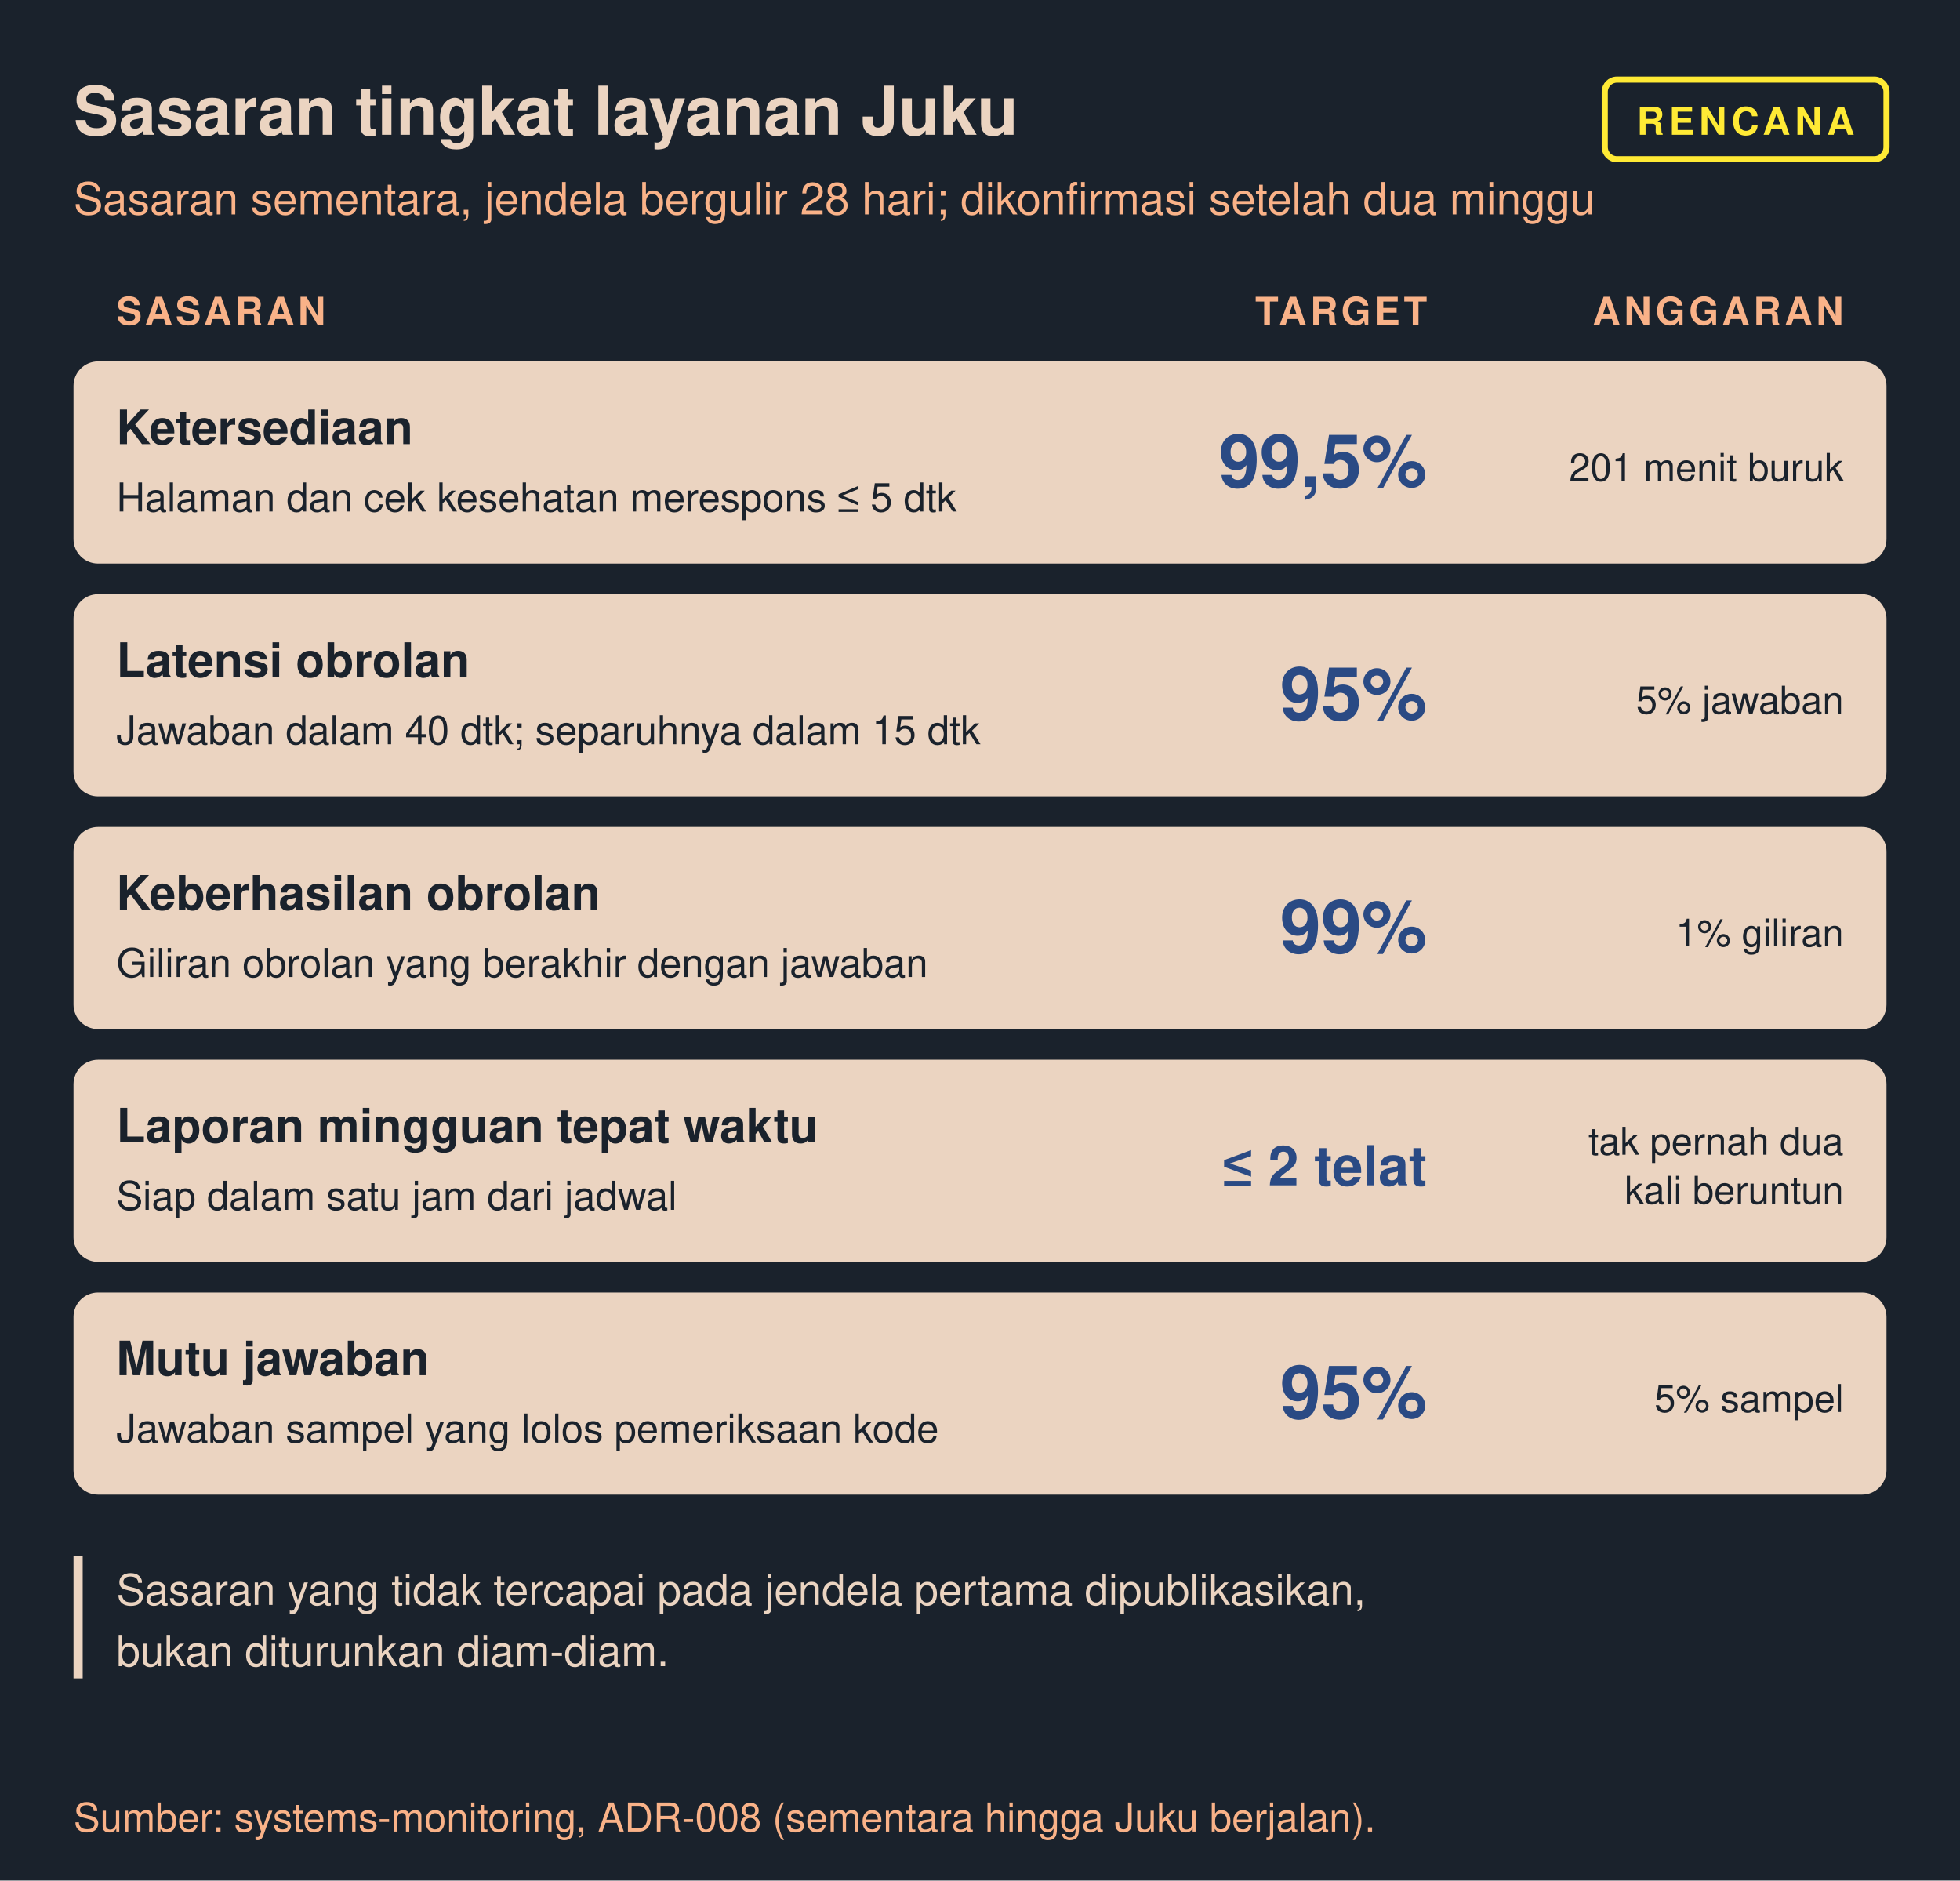
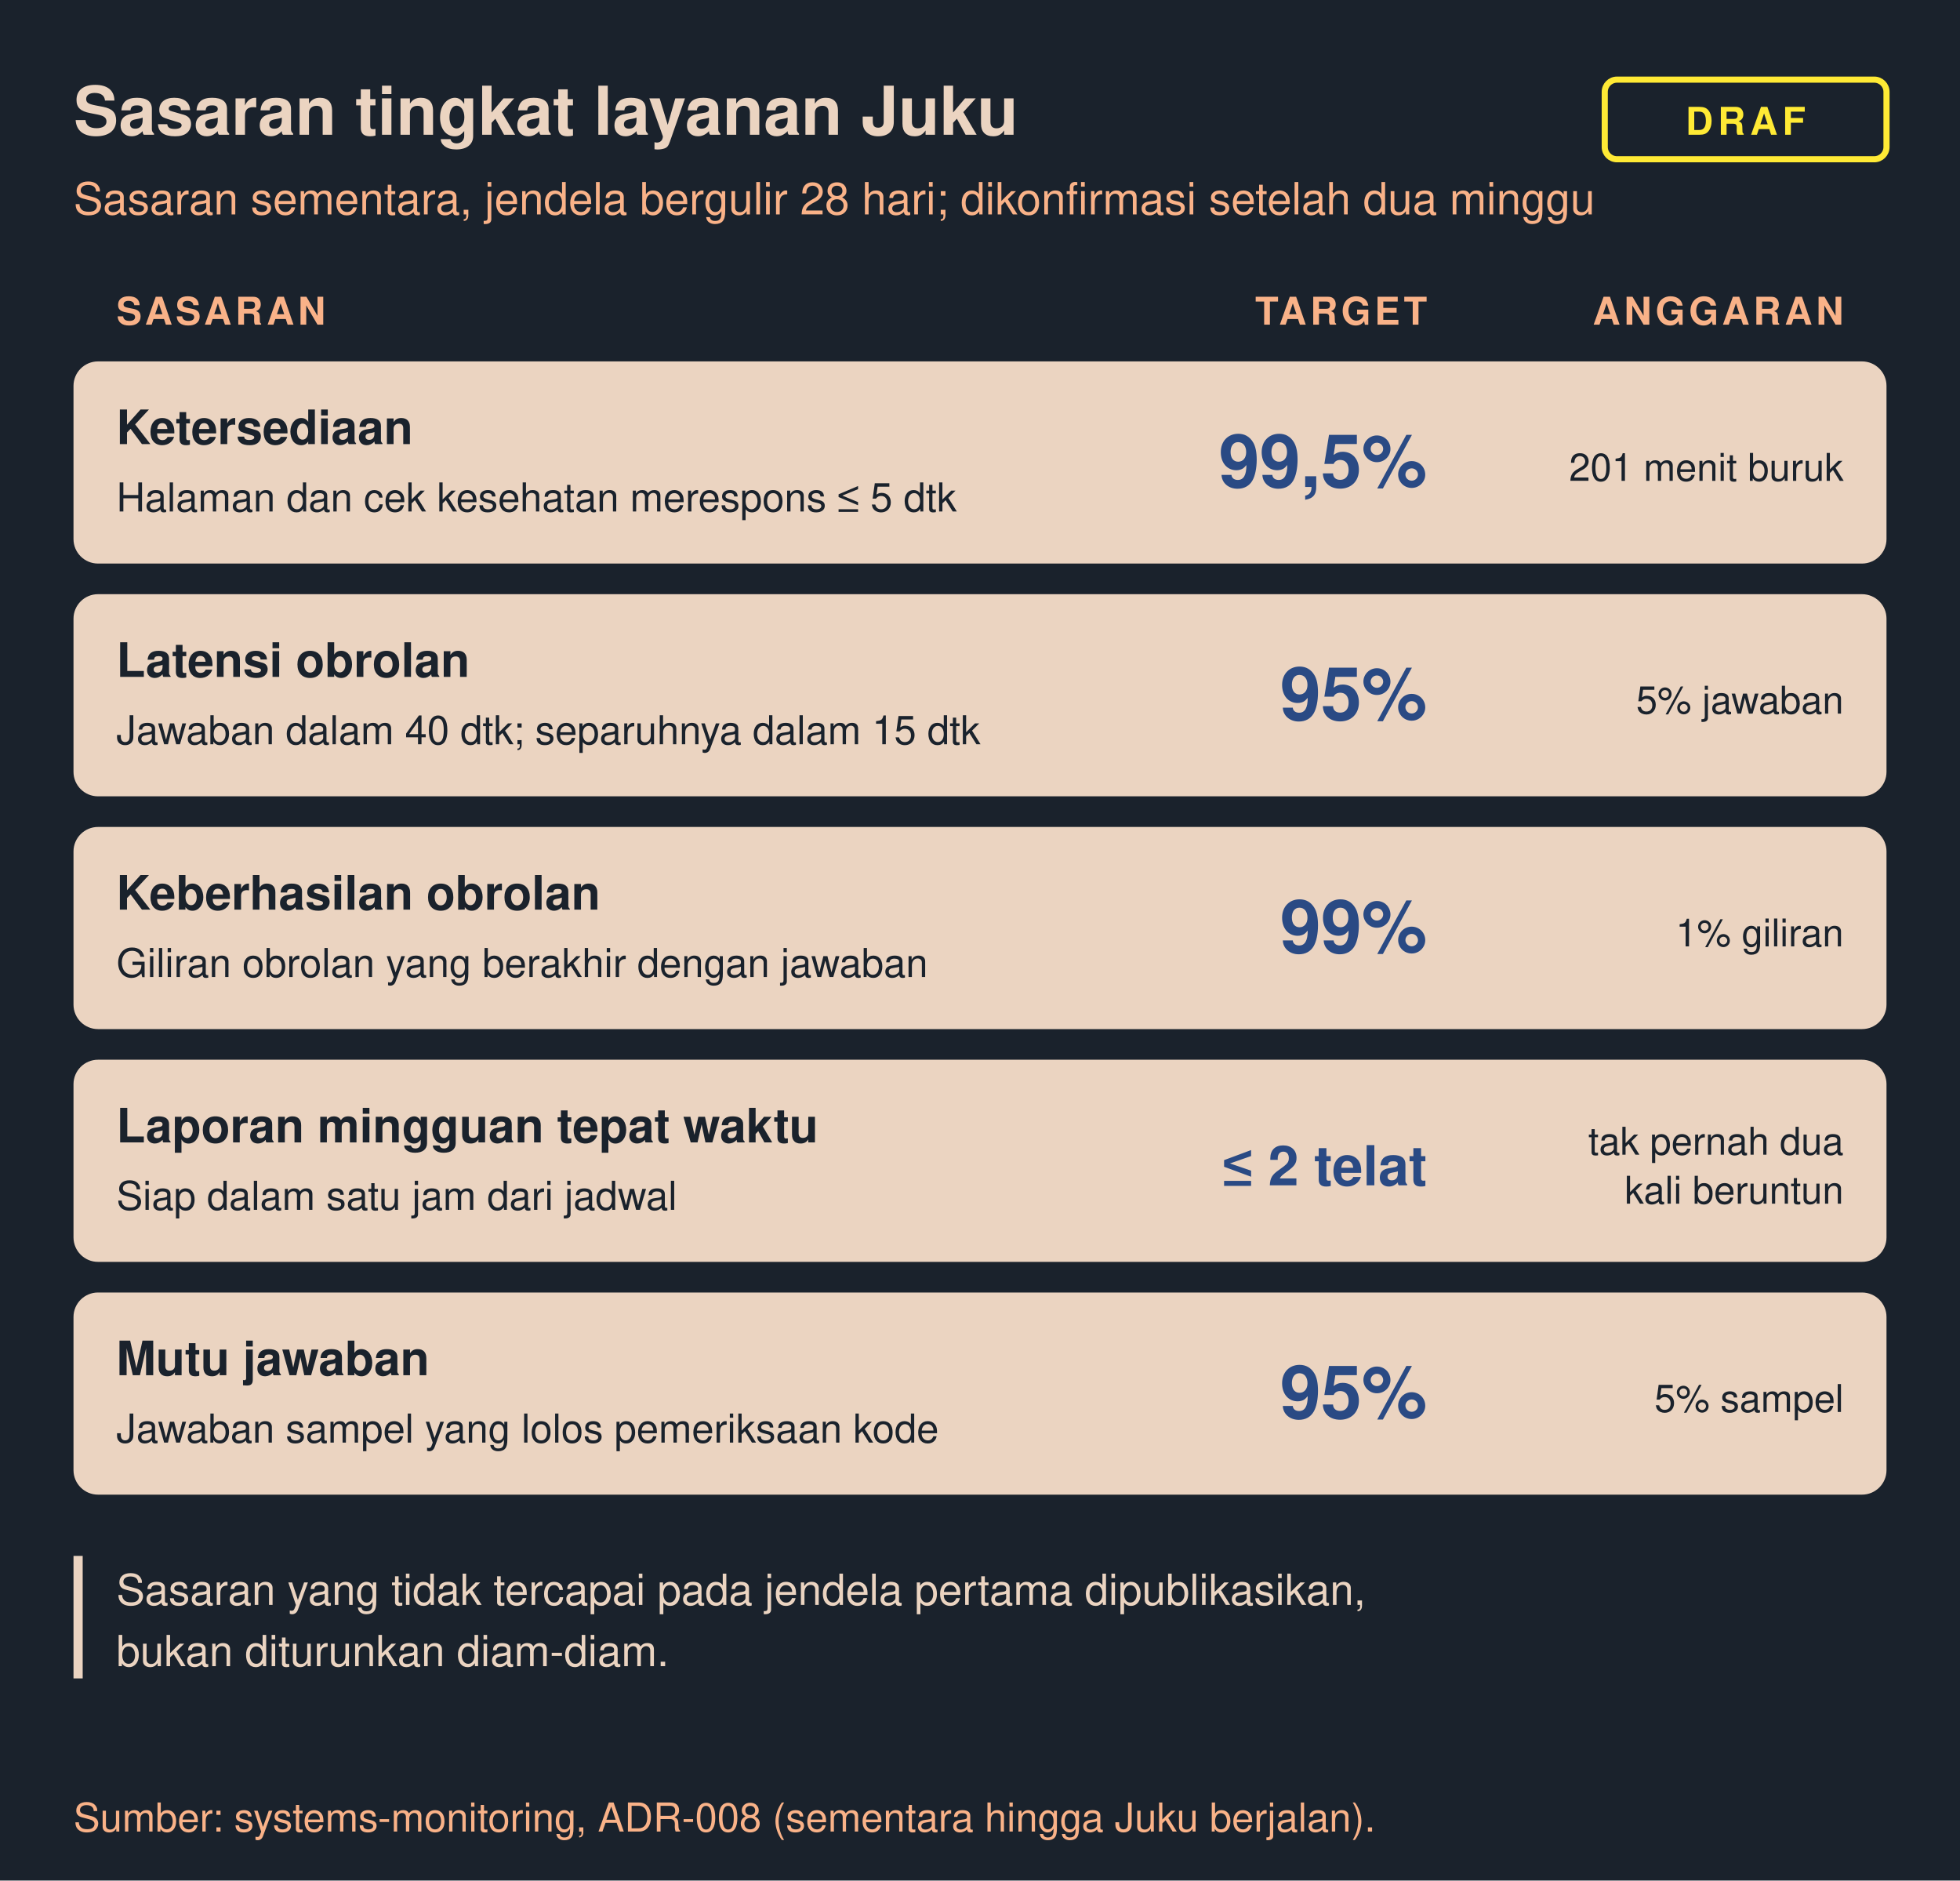
<svg xmlns="http://www.w3.org/2000/svg" viewBox="0 0 640 614" width="640" height="614">
  <rect width="640" height="614" fill="#1a222c" />
  <g font-family="'Helvetica Neue', Helvetica, Arial, 'Hiragino Kaku Gothic ProN', 'Hiragino Sans', 'Noto Sans JP', 'Yu Gothic', Meiryo, sans-serif">
    <text x="24" y="44" font-size="22" font-weight="700" fill="#ebd4c1">Sasaran tingkat layanan Juku</text>
    <text x="24" y="70" font-size="14.5" fill="#f9b288">Sasaran sementara, jendela bergulir 28 hari; dikonfirmasi setelah dua minggu</text>
    <rect x="524" y="26" width="92" height="26" rx="4" fill="none" stroke="#ffea35" stroke-width="2" />
-     <text x="570" y="44" font-size="12.5" font-weight="700" letter-spacing="1.5" text-anchor="middle" fill="#ffea35">RENCANA</text>
+     <text x="570" y="44" font-size="12.5" font-weight="700" letter-spacing="1.5" text-anchor="middle" fill="#ffea35">DRAF</text>
    <text x="38" y="106" font-size="12.5" font-weight="700" letter-spacing="1.2" fill="#f9b288">SASARAN</text>
    <text x="466" y="106" font-size="12.5" font-weight="700" letter-spacing="1.2" text-anchor="end" fill="#f9b288">TARGET</text>
    <text x="602" y="106" font-size="12.5" font-weight="700" letter-spacing="1.2" text-anchor="end" fill="#f9b288">ANGGARAN</text>
    <rect x="24" y="118" width="592" height="66" rx="8" fill="#ebd4c1" />
    <text x="38" y="145" font-size="15.5" font-weight="700" fill="#1a222c">Ketersediaan</text>
    <text x="38" y="167" font-size="13" fill="#1a222c">Halaman dan cek kesehatan merespons ≤ 5 dtk</text>
    <text x="466" y="159" font-size="24" font-weight="700" text-anchor="end" fill="#2a4a84">99,5%</text>
    <text x="602" y="157" font-size="12.5" text-anchor="end" fill="#1a222c">201 menit buruk</text>
    <rect x="24" y="194" width="592" height="66" rx="8" fill="#ebd4c1" />
    <text x="38" y="221" font-size="15.5" font-weight="700" fill="#1a222c">Latensi obrolan</text>
    <text x="38" y="243" font-size="13" fill="#1a222c">Jawaban dalam 40 dtk; separuhnya dalam 15 dtk</text>
    <text x="466" y="235" font-size="24" font-weight="700" text-anchor="end" fill="#2a4a84">95%</text>
    <text x="602" y="233" font-size="12.5" text-anchor="end" fill="#1a222c">5% jawaban</text>
    <rect x="24" y="270" width="592" height="66" rx="8" fill="#ebd4c1" />
    <text x="38" y="297" font-size="15.5" font-weight="700" fill="#1a222c">Keberhasilan obrolan</text>
    <text x="38" y="319" font-size="13" fill="#1a222c">Giliran obrolan yang berakhir dengan jawaban</text>
    <text x="466" y="311" font-size="24" font-weight="700" text-anchor="end" fill="#2a4a84">99%</text>
    <text x="602" y="309" font-size="12.5" text-anchor="end" fill="#1a222c">1% giliran</text>
    <rect x="24" y="346" width="592" height="66" rx="8" fill="#ebd4c1" />
    <text x="38" y="373" font-size="15.5" font-weight="700" fill="#1a222c">Laporan mingguan tepat waktu</text>
    <text x="38" y="395" font-size="13" fill="#1a222c">Siap dalam satu jam dari jadwal</text>
    <text x="466" y="387" font-size="18" font-weight="700" text-anchor="end" fill="#2a4a84">≤ 2 telat</text>
    <text x="602" y="377" font-size="12.5" text-anchor="end" fill="#1a222c">tak pernah dua</text>
    <text x="602" y="393" font-size="12.5" text-anchor="end" fill="#1a222c">kali beruntun</text>
    <rect x="24" y="422" width="592" height="66" rx="8" fill="#ebd4c1" />
    <text x="38" y="449" font-size="15.5" font-weight="700" fill="#1a222c">Mutu jawaban</text>
    <text x="38" y="471" font-size="13" fill="#1a222c">Jawaban sampel yang lolos pemeriksaan kode</text>
    <text x="466" y="463" font-size="24" font-weight="700" text-anchor="end" fill="#2a4a84">95%</text>
    <text x="602" y="461" font-size="12.5" text-anchor="end" fill="#1a222c">5% sampel</text>
    <rect x="24" y="508" width="3" height="40" fill="#ebd4c1" />
    <text x="38" y="524" font-size="14" fill="#ebd4c1">Sasaran yang tidak tercapai pada jendela pertama dipublikasikan,</text>
    <text x="38" y="544" font-size="14" fill="#ebd4c1">bukan diturunkan diam-diam.</text>
    <text x="24" y="598" font-size="13" fill="#f9b288">Sumber: systems-monitoring, ADR-008 (sementara hingga Juku berjalan).</text>
  </g>
</svg>
